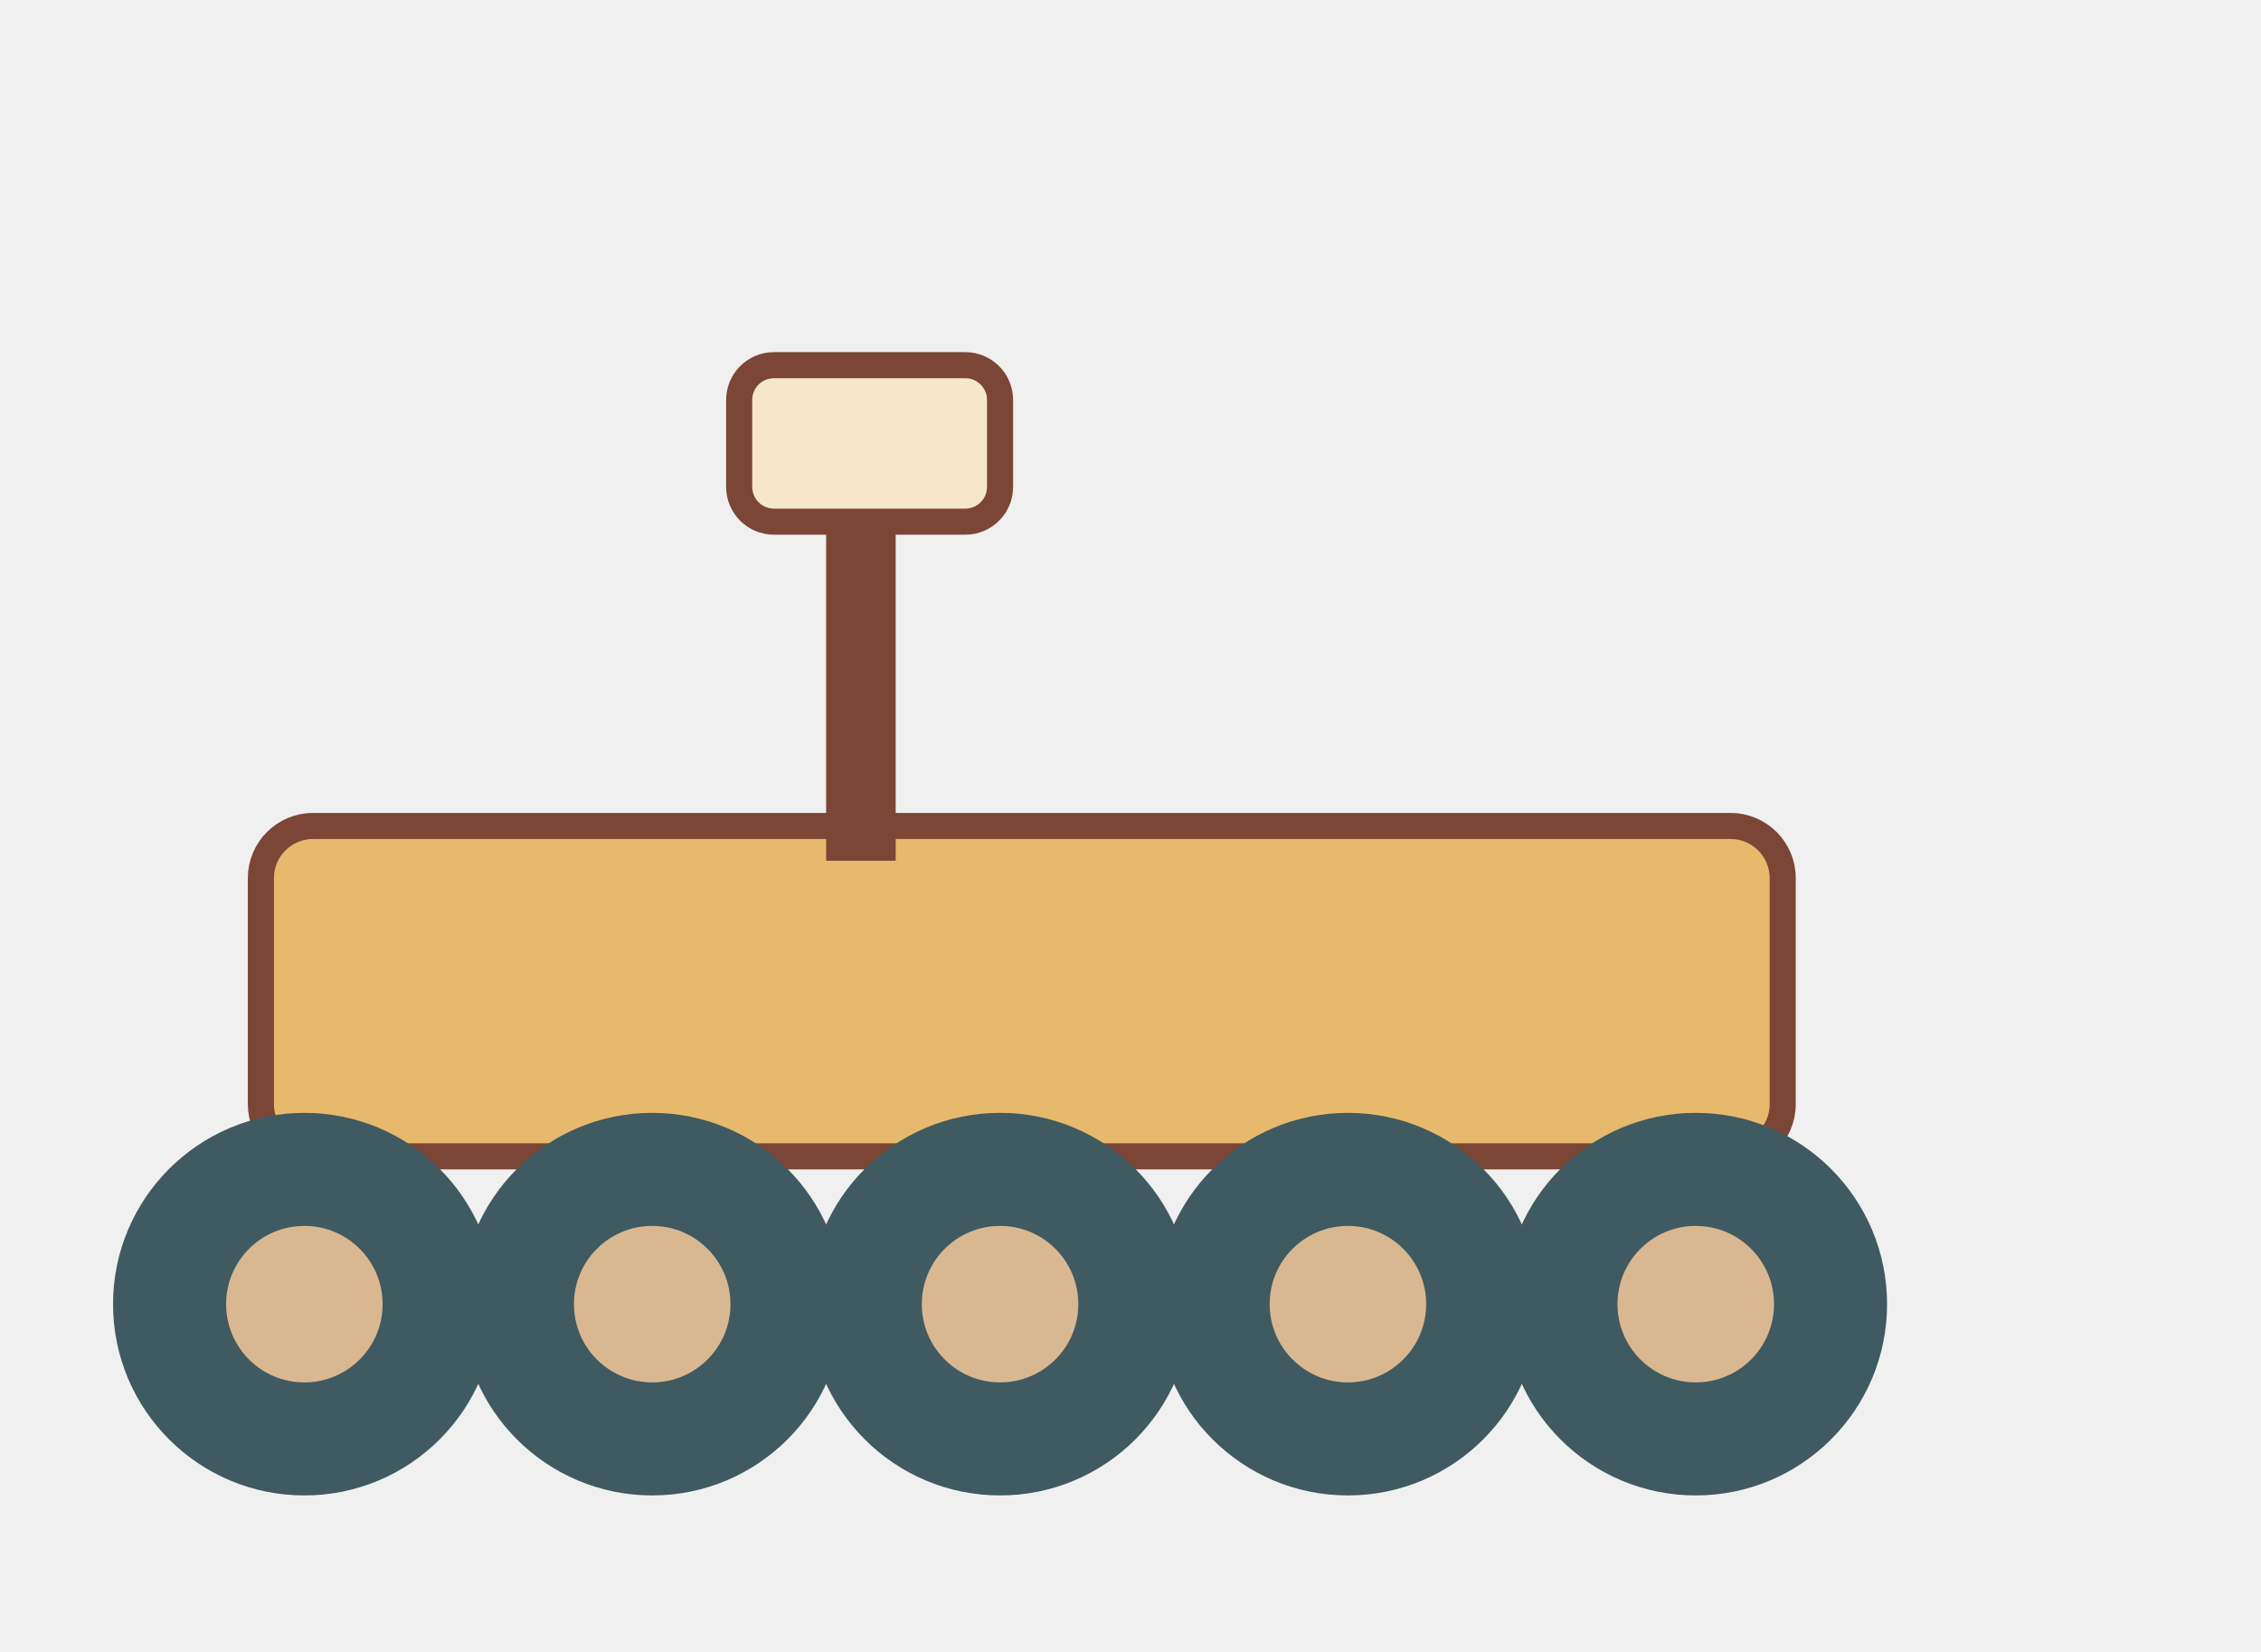
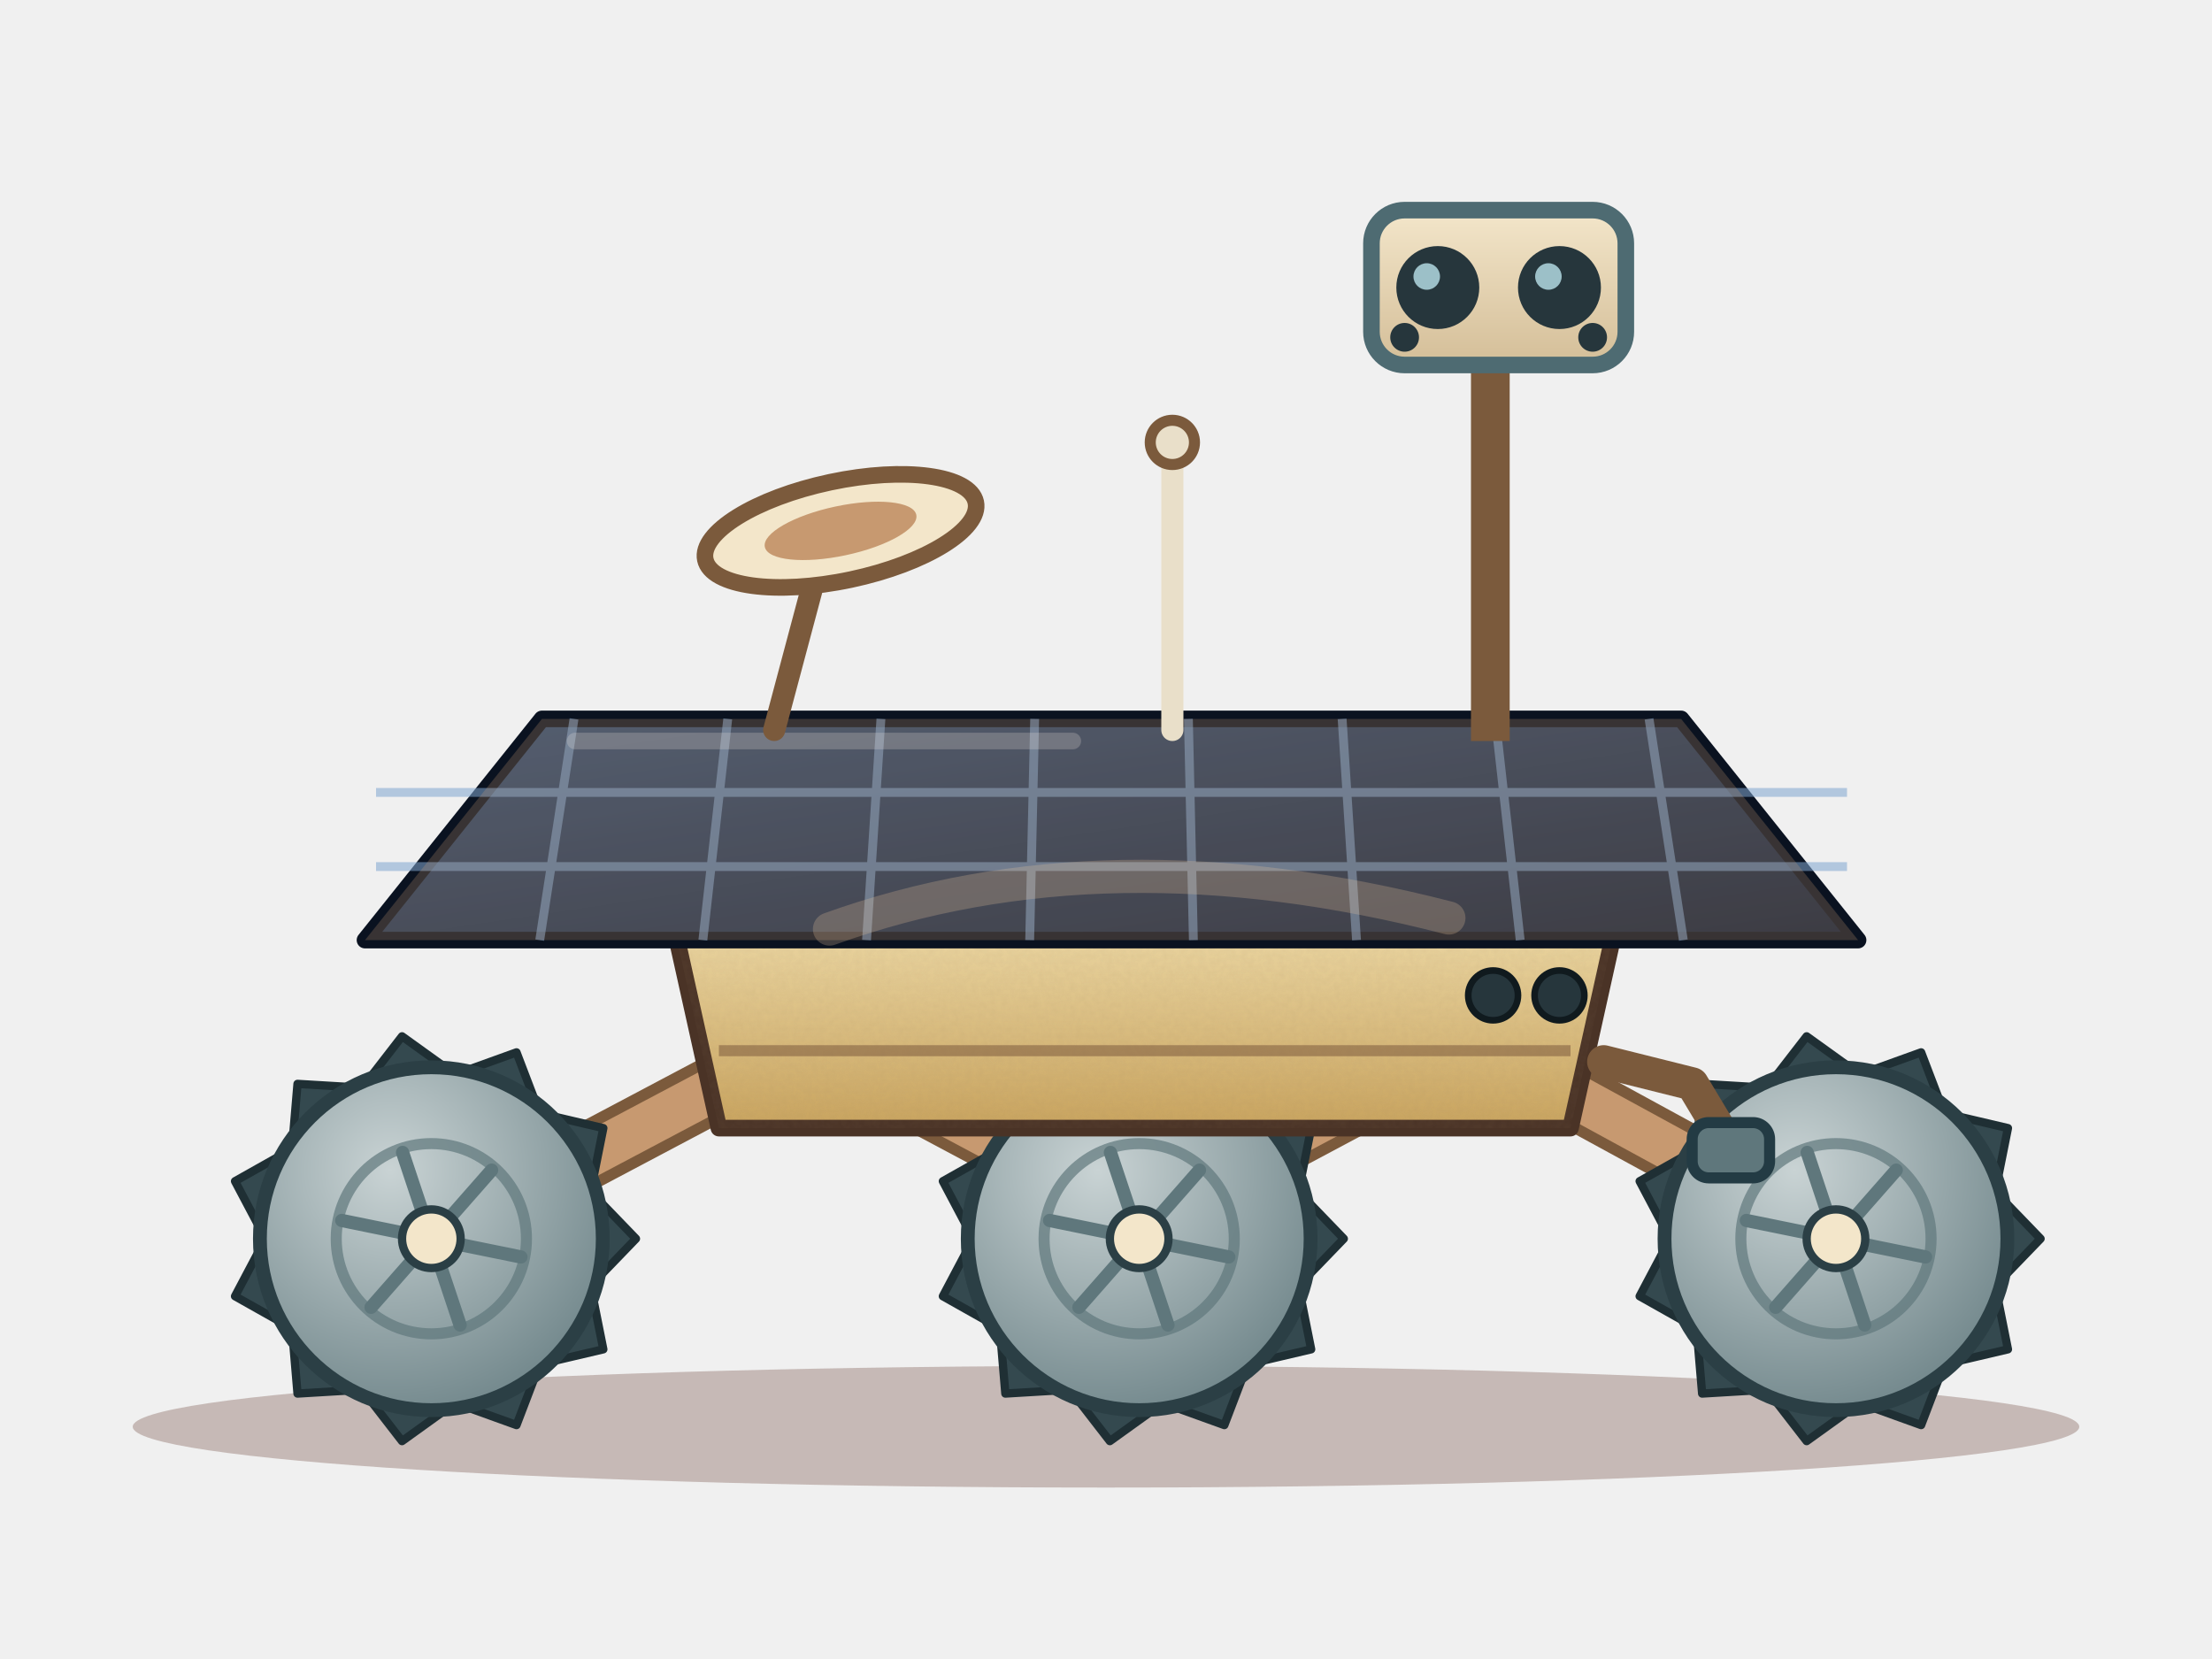
- <svg xmlns="http://www.w3.org/2000/svg" viewBox="0 0 260 190" width="260" height="190" role="img">
-   <rect x="30" y="95" width="175" height="38" rx="6" fill="#e6b96d" stroke="#7b4636" stroke-width="3" />
-   <rect x="95" y="55" width="8" height="44" fill="#7b4636" />
-   <rect x="85" y="42" width="30" height="18" rx="4" fill="#f6e7c9" stroke="#7b4636" stroke-width="3" />
-   <circle cx="35" cy="150" r="22" fill="#3f5a60" />
-   <circle cx="35" cy="150" r="9" fill="#d9b891" />
-   <circle cx="75" cy="150" r="22" fill="#3f5a60" />
-   <circle cx="75" cy="150" r="9" fill="#d9b891" />
-   <circle cx="115" cy="150" r="22" fill="#3f5a60" />
-   <circle cx="115" cy="150" r="9" fill="#d9b891" />
-   <circle cx="155" cy="150" r="22" fill="#3f5a60" />
-   <circle cx="155" cy="150" r="9" fill="#d9b891" />
-   <circle cx="195" cy="150" r="22" fill="#3f5a60" />
-   <circle cx="195" cy="150" r="9" fill="#d9b891" />
+ <svg xmlns="http://www.w3.org/2000/svg" viewBox="0 0 400 300" width="400" height="300" role="img">
+   <defs>
+     <linearGradient id="gold" x1="0" y1="0" x2="0" y2="1">
+       <stop offset="0" stop-color="#ecd7a2" />
+       <stop offset="1" stop-color="#c9a45e" />
+     </linearGradient>
+     <linearGradient id="cream" x1="0" y1="0" x2="0" y2="1">
+       <stop offset="0" stop-color="#f3e6ca" />
+       <stop offset="1" stop-color="#d4be98" />
+     </linearGradient>
+     <linearGradient id="solar" x1="0" y1="0" x2="1" y2="1">
+       <stop offset="0" stop-color="#4c7ba5" />
+       <stop offset="1" stop-color="#25415f" />
+     </linearGradient>
+     <linearGradient id="deck" x1="0" y1="0" x2="1" y2="1">
+       <stop offset="0" stop-color="#2f4a6e" />
+       <stop offset="1" stop-color="#101d33" />
+     </linearGradient>
+     <radialGradient id="steel" cx="0.38" cy="0.3" r="0.9">
+       <stop offset="0" stop-color="#c9d3d4" />
+       <stop offset="1" stop-color="#5f777c" />
+     </radialGradient>
+     <filter id="grain" x="0" y="0" width="100%" height="100%">
+       <feTurbulence type="fractalNoise" baseFrequency="0.9" numOctaves="2" seed="9" result="n" />
+       <feColorMatrix in="n" type="matrix" values="0 0 0 0 0.3  0 0 0 0 0.2  0 0 0 0 0.12  0 0 0 0.10 0" />
+       <feComposite in2="SourceGraphic" operator="in" />
+     </filter>
+   </defs>
+   <ellipse cx="200" cy="258" rx="176" ry="11" fill="#5a2c20" opacity=".28" />
+   <path d="M78 224 L146 188 L206 220 L266 188 L332 224" fill="none" stroke="#7b5a3c" stroke-width="12" stroke-linecap="round" stroke-linejoin="round" />
+   <path d="M78 224 L146 188 L206 220 L266 188 L332 224" fill="none" stroke="#c79970" stroke-width="8" stroke-linecap="round" stroke-linejoin="round" />
+   <path d="M115.0,224.0 L106.8,232.5 L109.1,244.0 L97.6,246.7 L93.4,257.7 L82.3,253.7 L72.7,260.6 L65.5,251.3 L53.8,252.0 L52.8,240.2 L42.5,234.4 L48.0,224.0 L42.5,213.6 L52.8,207.8 L53.8,196.0 L65.5,196.7 L72.7,187.4 L82.3,194.3 L93.4,190.3 L97.6,201.3 L109.1,204.0 L106.8,215.5 Z" fill="#34494f" stroke="#1f2f34" stroke-width="1.5" stroke-linejoin="round" />
+   <circle cx="78" cy="224" r="31" fill="url(#steel)" stroke="#2b3f45" stroke-width="2.5" />
+   <circle cx="78" cy="224" r="17.2" fill="none" stroke="#5f777c" stroke-width="2" opacity=".7" />
+   <path d="M78 224 L94.2 227.3" stroke="#5f777c" stroke-width="2.4" stroke-linecap="round" />
+   <path d="M78 224 L83.2 239.6" stroke="#5f777c" stroke-width="2.4" stroke-linecap="round" />
+   <path d="M78 224 L67.1 236.4" stroke="#5f777c" stroke-width="2.4" stroke-linecap="round" />
+   <path d="M78 224 L61.8 220.7" stroke="#5f777c" stroke-width="2.4" stroke-linecap="round" />
+   <path d="M78 224 L72.8 208.4" stroke="#5f777c" stroke-width="2.4" stroke-linecap="round" />
+   <path d="M78 224 L88.9 211.6" stroke="#5f777c" stroke-width="2.4" stroke-linecap="round" />
+   <circle cx="78" cy="224" r="5.3" fill="#f3e6ca" stroke="#2b3f45" stroke-width="1.5" />
+   <path d="M243.0,224.0 L234.8,232.5 L237.1,244.0 L225.6,246.7 L221.4,257.7 L210.3,253.7 L200.7,260.6 L193.5,251.3 L181.8,252.0 L180.8,240.2 L170.5,234.4 L176.0,224.0 L170.5,213.6 L180.8,207.8 L181.8,196.0 L193.5,196.7 L200.7,187.4 L210.3,194.3 L221.4,190.3 L225.6,201.3 L237.1,204.0 L234.8,215.5 Z" fill="#34494f" stroke="#1f2f34" stroke-width="1.5" stroke-linejoin="round" />
+   <circle cx="206" cy="224" r="31" fill="url(#steel)" stroke="#2b3f45" stroke-width="2.5" />
+   <circle cx="206" cy="224" r="17.2" fill="none" stroke="#5f777c" stroke-width="2" opacity=".7" />
+   <path d="M206 224 L222.2 227.3" stroke="#5f777c" stroke-width="2.4" stroke-linecap="round" />
+   <path d="M206 224 L211.2 239.6" stroke="#5f777c" stroke-width="2.4" stroke-linecap="round" />
+   <path d="M206 224 L195.1 236.4" stroke="#5f777c" stroke-width="2.4" stroke-linecap="round" />
+   <path d="M206 224 L189.8 220.7" stroke="#5f777c" stroke-width="2.4" stroke-linecap="round" />
+   <path d="M206 224 L200.8 208.4" stroke="#5f777c" stroke-width="2.4" stroke-linecap="round" />
+   <path d="M206 224 L216.9 211.6" stroke="#5f777c" stroke-width="2.4" stroke-linecap="round" />
+   <circle cx="206" cy="224" r="5.3" fill="#f3e6ca" stroke="#2b3f45" stroke-width="1.5" />
+   <path d="M369.0,224.0 L360.8,232.5 L363.1,244.0 L351.6,246.7 L347.4,257.7 L336.3,253.7 L326.7,260.6 L319.5,251.3 L307.8,252.0 L306.8,240.2 L296.5,234.4 L302.0,224.0 L296.5,213.6 L306.8,207.8 L307.8,196.0 L319.5,196.7 L326.7,187.4 L336.3,194.3 L347.4,190.3 L351.6,201.3 L363.1,204.0 L360.8,215.5 Z" fill="#34494f" stroke="#1f2f34" stroke-width="1.5" stroke-linejoin="round" />
+   <circle cx="332" cy="224" r="31" fill="url(#steel)" stroke="#2b3f45" stroke-width="2.5" />
+   <circle cx="332" cy="224" r="17.2" fill="none" stroke="#5f777c" stroke-width="2" opacity=".7" />
+   <path d="M332 224 L348.2 227.3" stroke="#5f777c" stroke-width="2.4" stroke-linecap="round" />
+   <path d="M332 224 L337.2 239.6" stroke="#5f777c" stroke-width="2.4" stroke-linecap="round" />
+   <path d="M332 224 L321.1 236.4" stroke="#5f777c" stroke-width="2.4" stroke-linecap="round" />
+   <path d="M332 224 L315.8 220.7" stroke="#5f777c" stroke-width="2.4" stroke-linecap="round" />
+   <path d="M332 224 L326.8 208.4" stroke="#5f777c" stroke-width="2.4" stroke-linecap="round" />
+   <path d="M332 224 L342.9 211.6" stroke="#5f777c" stroke-width="2.4" stroke-linecap="round" />
+   <circle cx="332" cy="224" r="5.3" fill="#f3e6ca" stroke="#2b3f45" stroke-width="1.5" />
+   <path d="M122 168 H292 L284 204 H130 Z" fill="url(#gold)" stroke="#4a3326" stroke-width="3" stroke-linejoin="round" />
+   <path d="M122 168 H292 L284 204 H130 Z" filter="url(#grain)" />
+   <path d="M130 190 H284" stroke="#7b5a3c" stroke-width="2" opacity=".55" />
+   <circle cx="270" cy="180" r="4.5" fill="#26363c" stroke="#101a1e" stroke-width="1.2" />
+   <circle cx="282" cy="180" r="4.5" fill="#26363c" stroke="#101a1e" stroke-width="1.2" />
+   <path d="M290 192 L306 196 L312 206" fill="none" stroke="#7b5a3c" stroke-width="6" stroke-linecap="round" stroke-linejoin="round" />
+   <rect x="306" y="203" width="14" height="10" rx="3" fill="#5f777c" stroke="#233b44" stroke-width="2" />
+   <path d="M66 170 H336 L304 130 H98 Z" fill="url(#deck)" stroke="#0a1220" stroke-width="3" stroke-linejoin="round" />
+   <path d="M97.6 170.0 L103.8 130.0 M127.1 170.0 L131.6 130.0 M156.7 170.0 L159.3 130.0 M186.2 170.0 L187.1 130.0 M215.8 170.0 L214.9 130.0 M245.3 170.0 L242.7 130.0 M274.9 170.0 L270.4 130.0 M304.4 170.0 L298.2 130.0 M68.0 143.3 H334.0 M68.0 156.7 H334.0" stroke="#7fa6d0" stroke-width="1.6" opacity="0.55" fill="none" />
+   <path d="M104 134 H194" stroke="#ffffff" stroke-width="3" opacity=".22" stroke-linecap="round" />
+   <path d="M66 170 H336 L304 130 H98 Z" fill="#d9a77a" opacity=".22" />
+   <path d="M150 168 Q200 150 262 166" fill="none" stroke="#e8c39c" stroke-width="6" opacity=".25" stroke-linecap="round" />
+   <rect x="266" y="62" width="7" height="72" fill="#7b5a3c" />
+   <rect x="248" y="38" width="46" height="28" rx="6" fill="url(#cream)" stroke="#4e6b72" stroke-width="3" />
+   <circle cx="260" cy="52" r="7.5" fill="#26363c" />
+   <circle cx="258" cy="50" r="2.4" fill="#9cc0c8" />
+   <circle cx="282" cy="52" r="7.5" fill="#26363c" />
+   <circle cx="280" cy="50" r="2.4" fill="#9cc0c8" />
+   <circle cx="254" cy="61" r="2.6" fill="#26363c" />
+   <circle cx="288" cy="61" r="2.6" fill="#26363c" />
+   <path d="M140 132 L148 102" stroke="#7b5a3c" stroke-width="4" stroke-linecap="round" />
+   <ellipse cx="152" cy="96" rx="25" ry="9" transform="rotate(-12 152 96)" fill="#f3e6ca" stroke="#7b5a3c" stroke-width="3" />
+   <ellipse cx="152" cy="96" rx="14" ry="4.5" transform="rotate(-12 152 96)" fill="#c79970" />
+   <path d="M212 132 V82" stroke="#e9dfc9" stroke-width="4" stroke-linecap="round" />
+   <circle cx="212" cy="80" r="4" fill="#e9dfc9" stroke="#7b5a3c" stroke-width="2" />
</svg>
